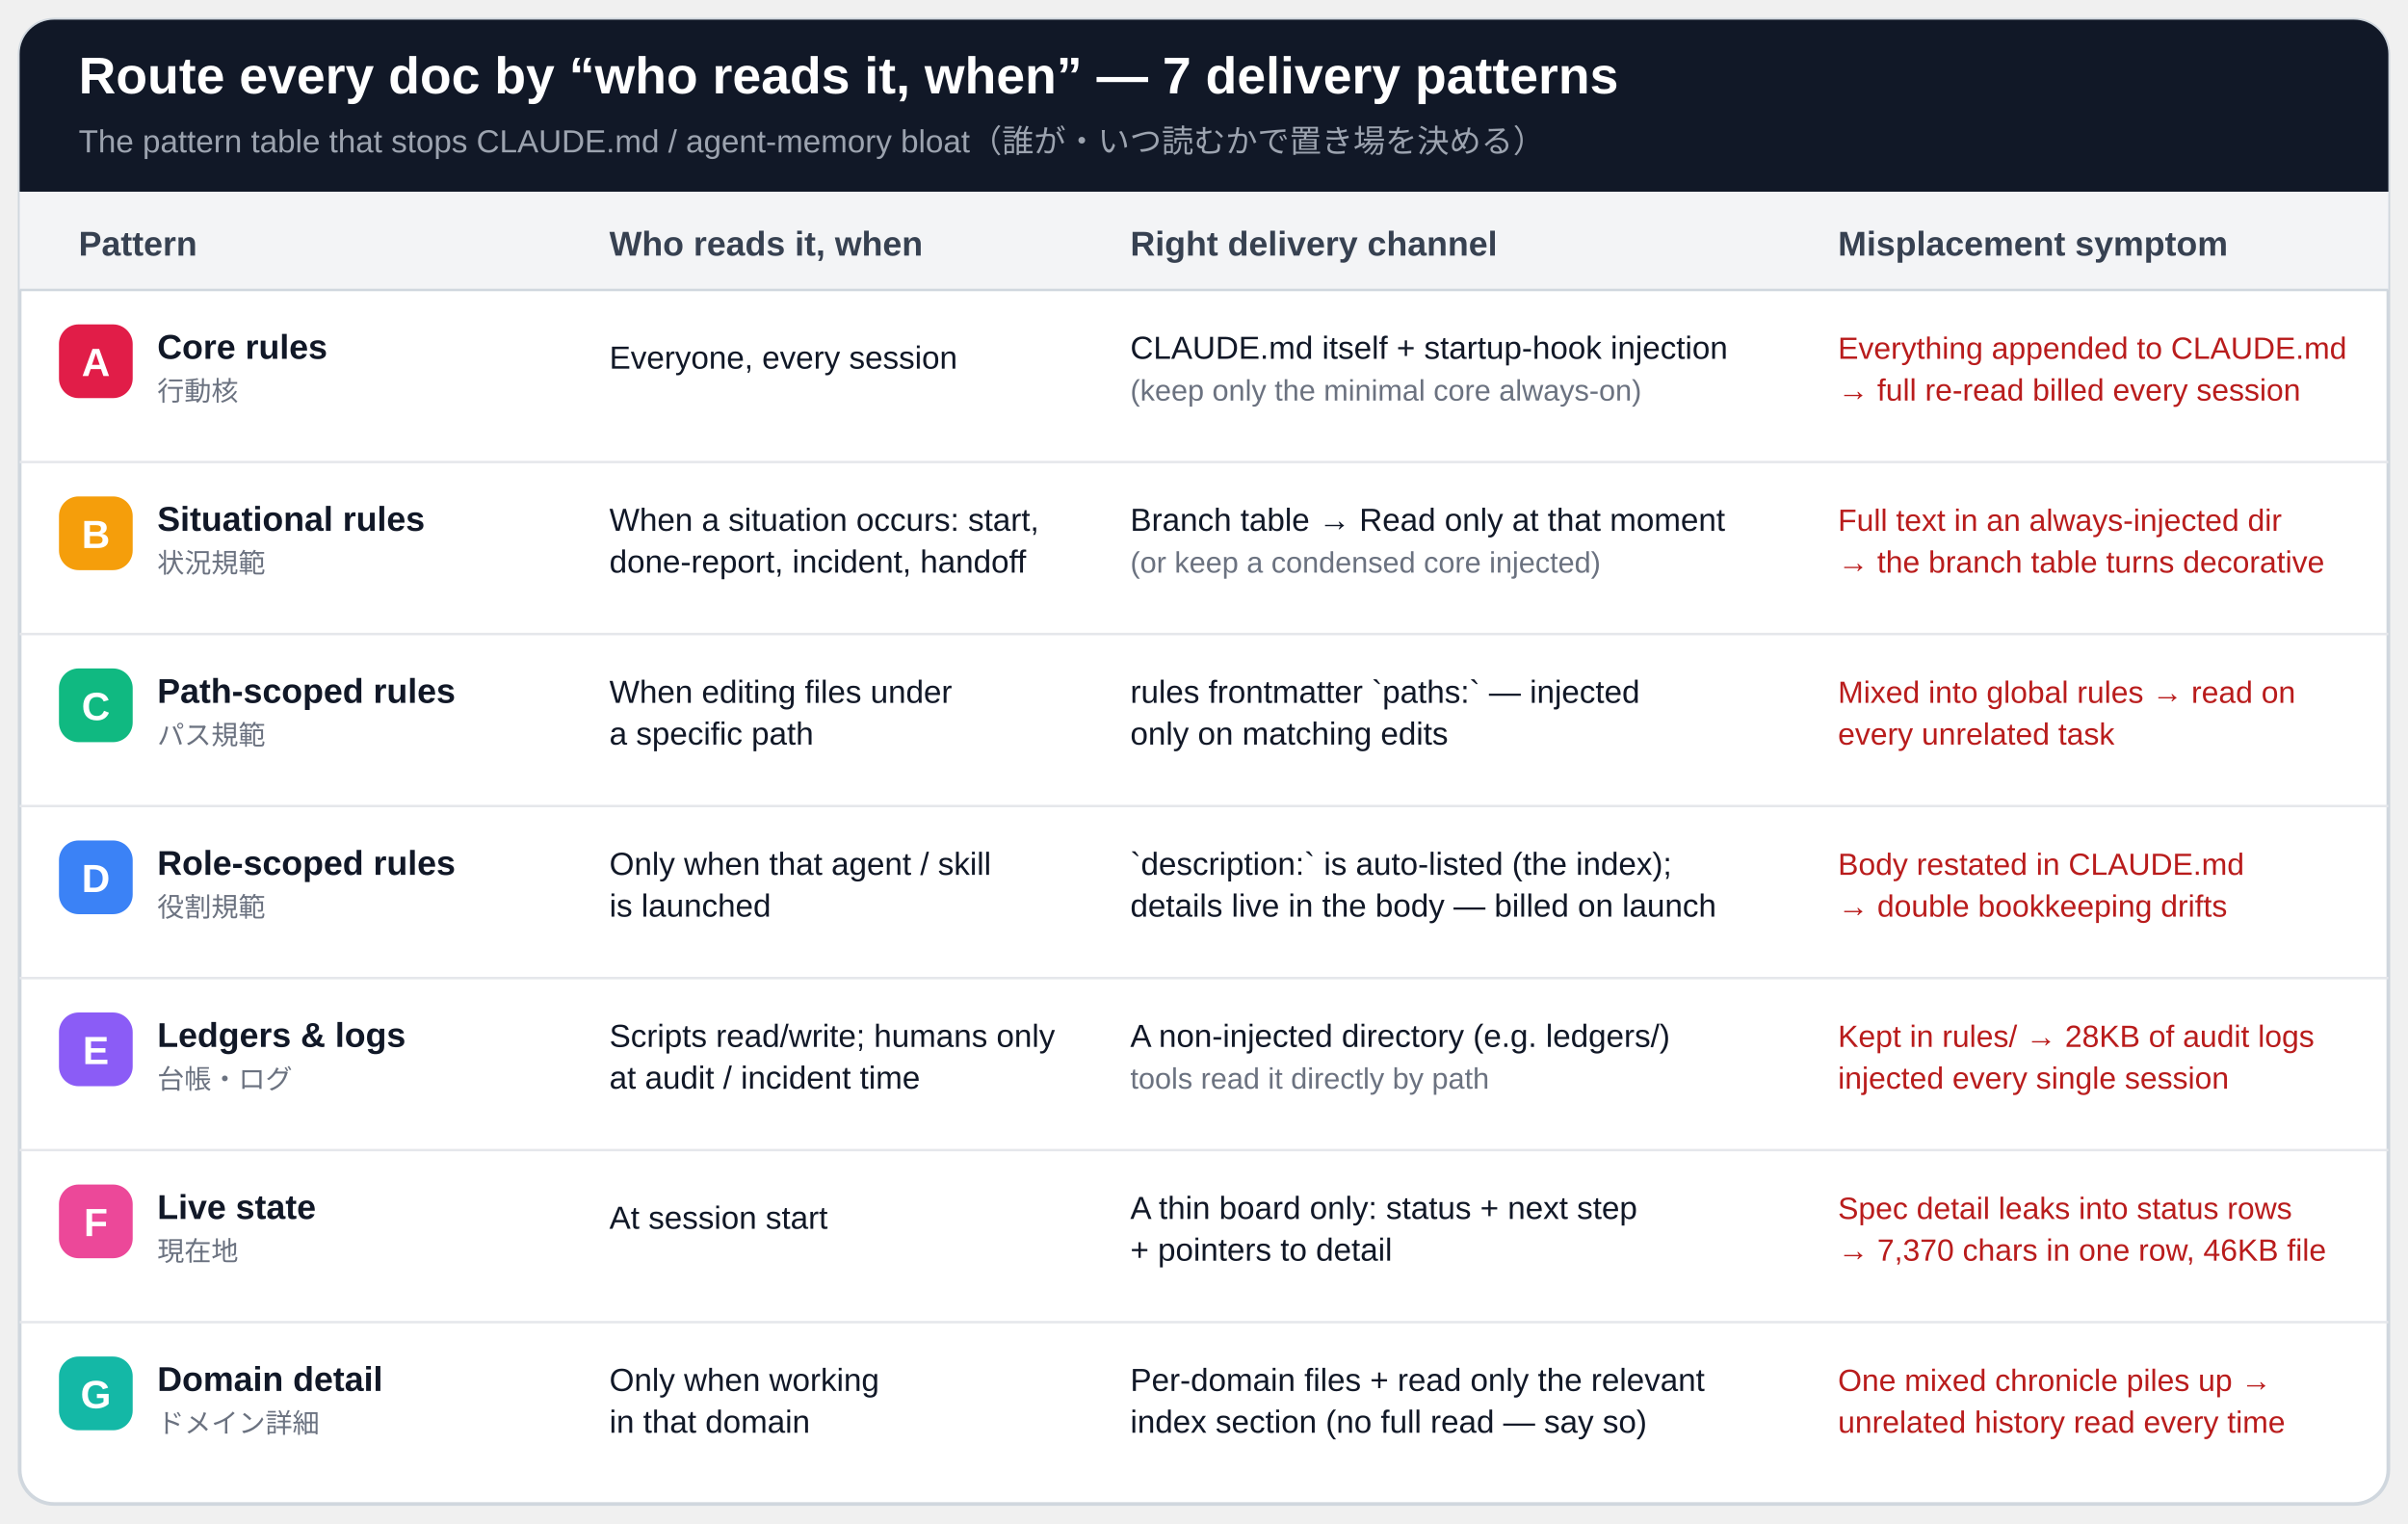
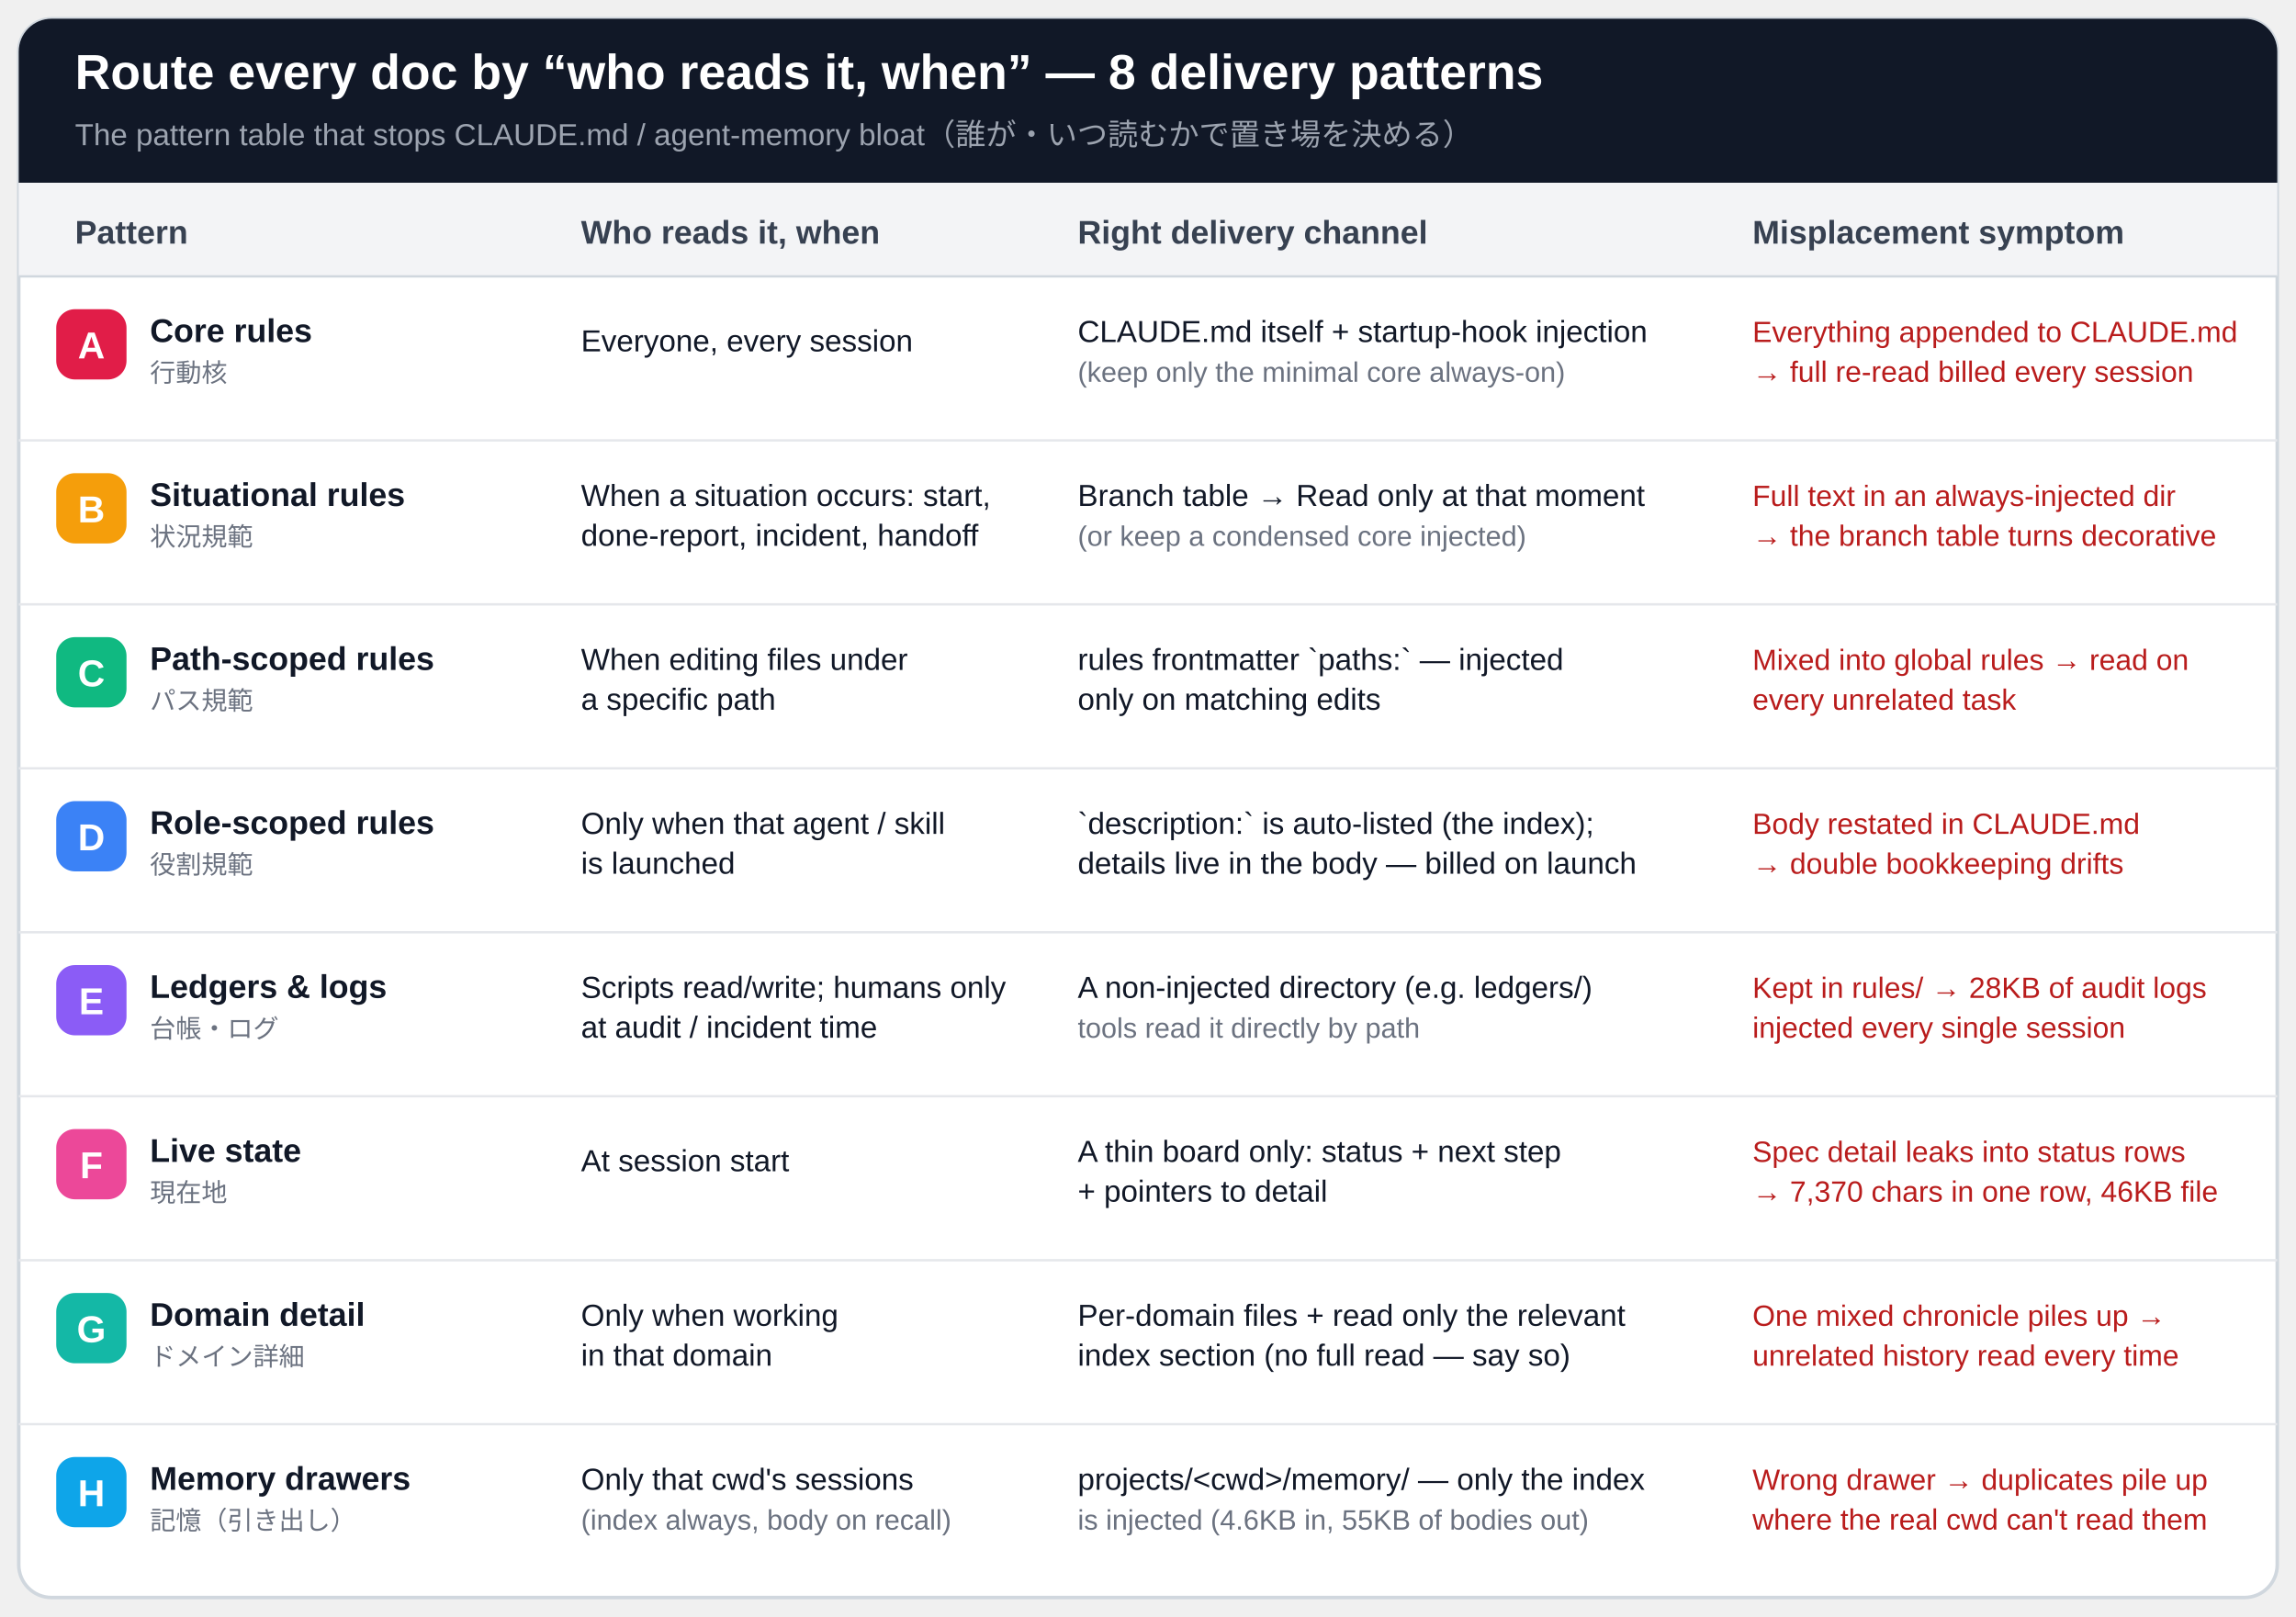
- <svg xmlns="http://www.w3.org/2000/svg" width="980" height="620" viewBox="0 0 980 620" font-family="'Segoe UI','Helvetica Neue',Arial,sans-serif">
+ <svg xmlns="http://www.w3.org/2000/svg" width="980" height="690" viewBox="0 0 980 690" font-family="'Segoe UI','Helvetica Neue',Arial,sans-serif">
  <defs>
    <clipPath id="card">
-       <rect x="8" y="8" width="964" height="604" rx="14" />
+       <rect x="8" y="8" width="964" height="674" rx="14" />
    </clipPath>
  </defs>
-   <rect x="8" y="8" width="964" height="604" rx="14" fill="#ffffff" stroke="#d0d7de" stroke-width="1.5" />
+   <rect x="8" y="8" width="964" height="674" rx="14" fill="#ffffff" stroke="#d0d7de" stroke-width="1.5" />
  <g clip-path="url(#card)">
    <rect x="8" y="8" width="964" height="70" fill="#111827" />
-     <text x="32" y="38" font-size="21" font-weight="700" fill="#ffffff">Route every doc by “who reads it, when” — 7 delivery patterns</text>
+     <text x="32" y="38" font-size="21" font-weight="700" fill="#ffffff">Route every doc by “who reads it, when” — 8 delivery patterns</text>
    <text x="32" y="62" font-size="13" fill="#9ca3af">The pattern table that stops CLAUDE.md / agent-memory bloat（誰が・いつ読むかで置き場を決める）</text>
    <rect x="8" y="78" width="964" height="40" fill="#f3f4f6" />
    <text x="32" y="104" font-size="14" font-weight="700" fill="#374151">Pattern</text>
    <text x="248" y="104" font-size="14" font-weight="700" fill="#374151">Who reads it, when</text>
    <text x="460" y="104" font-size="14" font-weight="700" fill="#374151">Right delivery channel</text>
    <text x="748" y="104" font-size="14" font-weight="700" fill="#374151">Misplacement symptom</text>
    <line x1="8" y1="118" x2="972" y2="118" stroke="#d0d7de" />
    <g>
      <rect x="24" y="132" width="30" height="30" rx="8" fill="#e11d48" />
      <text x="39" y="153" font-size="16" font-weight="700" fill="#fff" text-anchor="middle">A</text>
      <text x="64" y="146" font-size="14" font-weight="700" fill="#111827">Core rules</text>
      <text x="64" y="163" font-size="11" fill="#6b7280">行動核</text>
      <text x="248" y="150" font-size="13" fill="#111827">Everyone, every session</text>
      <text x="460" y="146" font-size="13" fill="#111827">CLAUDE.md itself + startup-hook injection</text>
      <text x="460" y="163" font-size="12" fill="#6b7280">(keep only the minimal core always-on)</text>
      <text x="748" y="146" font-size="12.5" fill="#b91c1c">Everything appended to CLAUDE.md</text>
      <text x="748" y="163" font-size="12.5" fill="#b91c1c">→ full re-read billed every session</text>
    </g>
    <line x1="8" y1="188" x2="972" y2="188" stroke="#e5e7eb" />
    <g>
      <rect x="24" y="202" width="30" height="30" rx="8" fill="#f59e0b" />
      <text x="39" y="223" font-size="16" font-weight="700" fill="#fff" text-anchor="middle">B</text>
      <text x="64" y="216" font-size="14" font-weight="700" fill="#111827">Situational rules</text>
      <text x="64" y="233" font-size="11" fill="#6b7280">状況規範</text>
      <text x="248" y="216" font-size="13" fill="#111827">When a situation occurs: start,</text>
      <text x="248" y="233" font-size="13" fill="#111827">done-report, incident, handoff</text>
      <text x="460" y="216" font-size="13" fill="#111827">Branch table → Read only at that moment</text>
      <text x="460" y="233" font-size="12" fill="#6b7280">(or keep a condensed core injected)</text>
      <text x="748" y="216" font-size="12.5" fill="#b91c1c">Full text in an always-injected dir</text>
      <text x="748" y="233" font-size="12.5" fill="#b91c1c">→ the branch table turns decorative</text>
    </g>
    <line x1="8" y1="258" x2="972" y2="258" stroke="#e5e7eb" />
    <g>
      <rect x="24" y="272" width="30" height="30" rx="8" fill="#10b981" />
      <text x="39" y="293" font-size="16" font-weight="700" fill="#fff" text-anchor="middle">C</text>
      <text x="64" y="286" font-size="14" font-weight="700" fill="#111827">Path-scoped rules</text>
      <text x="64" y="303" font-size="11" fill="#6b7280">パス規範</text>
      <text x="248" y="286" font-size="13" fill="#111827">When editing files under</text>
      <text x="248" y="303" font-size="13" fill="#111827">a specific path</text>
      <text x="460" y="286" font-size="13" fill="#111827">rules frontmatter `paths:` — injected</text>
      <text x="460" y="303" font-size="13" fill="#111827">only on matching edits</text>
      <text x="748" y="286" font-size="12.5" fill="#b91c1c">Mixed into global rules → read on</text>
      <text x="748" y="303" font-size="12.5" fill="#b91c1c">every unrelated task</text>
    </g>
    <line x1="8" y1="328" x2="972" y2="328" stroke="#e5e7eb" />
    <g>
      <rect x="24" y="342" width="30" height="30" rx="8" fill="#3b82f6" />
      <text x="39" y="363" font-size="16" font-weight="700" fill="#fff" text-anchor="middle">D</text>
      <text x="64" y="356" font-size="14" font-weight="700" fill="#111827">Role-scoped rules</text>
      <text x="64" y="373" font-size="11" fill="#6b7280">役割規範</text>
      <text x="248" y="356" font-size="13" fill="#111827">Only when that agent / skill</text>
      <text x="248" y="373" font-size="13" fill="#111827">is launched</text>
      <text x="460" y="356" font-size="13" fill="#111827">`description:` is auto-listed (the index);</text>
      <text x="460" y="373" font-size="13" fill="#111827">details live in the body — billed on launch</text>
      <text x="748" y="356" font-size="12.5" fill="#b91c1c">Body restated in CLAUDE.md</text>
      <text x="748" y="373" font-size="12.5" fill="#b91c1c">→ double bookkeeping drifts</text>
    </g>
    <line x1="8" y1="398" x2="972" y2="398" stroke="#e5e7eb" />
    <g>
      <rect x="24" y="412" width="30" height="30" rx="8" fill="#8b5cf6" />
      <text x="39" y="433" font-size="16" font-weight="700" fill="#fff" text-anchor="middle">E</text>
      <text x="64" y="426" font-size="14" font-weight="700" fill="#111827">Ledgers &amp; logs</text>
      <text x="64" y="443" font-size="11" fill="#6b7280">台帳・ログ</text>
      <text x="248" y="426" font-size="13" fill="#111827">Scripts read/write; humans only</text>
      <text x="248" y="443" font-size="13" fill="#111827">at audit / incident time</text>
      <text x="460" y="426" font-size="13" fill="#111827">A non-injected directory (e.g. ledgers/)</text>
      <text x="460" y="443" font-size="12" fill="#6b7280">tools read it directly by path</text>
      <text x="748" y="426" font-size="12.5" fill="#b91c1c">Kept in rules/ → 28KB of audit logs</text>
      <text x="748" y="443" font-size="12.5" fill="#b91c1c">injected every single session</text>
    </g>
    <line x1="8" y1="468" x2="972" y2="468" stroke="#e5e7eb" />
    <g>
      <rect x="24" y="482" width="30" height="30" rx="8" fill="#ec4899" />
      <text x="39" y="503" font-size="16" font-weight="700" fill="#fff" text-anchor="middle">F</text>
      <text x="64" y="496" font-size="14" font-weight="700" fill="#111827">Live state</text>
      <text x="64" y="513" font-size="11" fill="#6b7280">現在地</text>
      <text x="248" y="500" font-size="13" fill="#111827">At session start</text>
      <text x="460" y="496" font-size="13" fill="#111827">A thin board only: status + next step</text>
      <text x="460" y="513" font-size="13" fill="#111827">+ pointers to detail</text>
      <text x="748" y="496" font-size="12.5" fill="#b91c1c">Spec detail leaks into status rows</text>
      <text x="748" y="513" font-size="12.5" fill="#b91c1c">→ 7,370 chars in one row, 46KB file</text>
    </g>
    <line x1="8" y1="538" x2="972" y2="538" stroke="#e5e7eb" />
    <g>
      <rect x="24" y="552" width="30" height="30" rx="8" fill="#14b8a6" />
      <text x="39" y="573" font-size="16" font-weight="700" fill="#fff" text-anchor="middle">G</text>
      <text x="64" y="566" font-size="14" font-weight="700" fill="#111827">Domain detail</text>
      <text x="64" y="583" font-size="11" fill="#6b7280">ドメイン詳細</text>
      <text x="248" y="566" font-size="13" fill="#111827">Only when working</text>
      <text x="248" y="583" font-size="13" fill="#111827">in that domain</text>
      <text x="460" y="566" font-size="13" fill="#111827">Per-domain files + read only the relevant</text>
      <text x="460" y="583" font-size="13" fill="#111827">index section (no full read — say so)</text>
      <text x="748" y="566" font-size="12.5" fill="#b91c1c">One mixed chronicle piles up →</text>
      <text x="748" y="583" font-size="12.5" fill="#b91c1c">unrelated history read every time</text>
    </g>
+     <line x1="8" y1="608" x2="972" y2="608" stroke="#e5e7eb" />
+     <g>
+       <rect x="24" y="622" width="30" height="30" rx="8" fill="#0ea5e9" />
+       <text x="39" y="643" font-size="16" font-weight="700" fill="#fff" text-anchor="middle">H</text>
+       <text x="64" y="636" font-size="14" font-weight="700" fill="#111827">Memory drawers</text>
+       <text x="64" y="653" font-size="11" fill="#6b7280">記憶（引き出し）</text>
+       <text x="248" y="636" font-size="13" fill="#111827">Only that cwd's sessions</text>
+       <text x="248" y="653" font-size="12" fill="#6b7280">(index always, body on recall)</text>
+       <text x="460" y="636" font-size="13" fill="#111827">projects/&lt;cwd&gt;/memory/ — only the index</text>
+       <text x="460" y="653" font-size="12" fill="#6b7280">is injected (4.6KB in, 55KB of bodies out)</text>
+       <text x="748" y="636" font-size="12.5" fill="#b91c1c">Wrong drawer → duplicates pile up</text>
+       <text x="748" y="653" font-size="12.5" fill="#b91c1c">where the real cwd can't read them</text>
+     </g>
  </g>
</svg>
